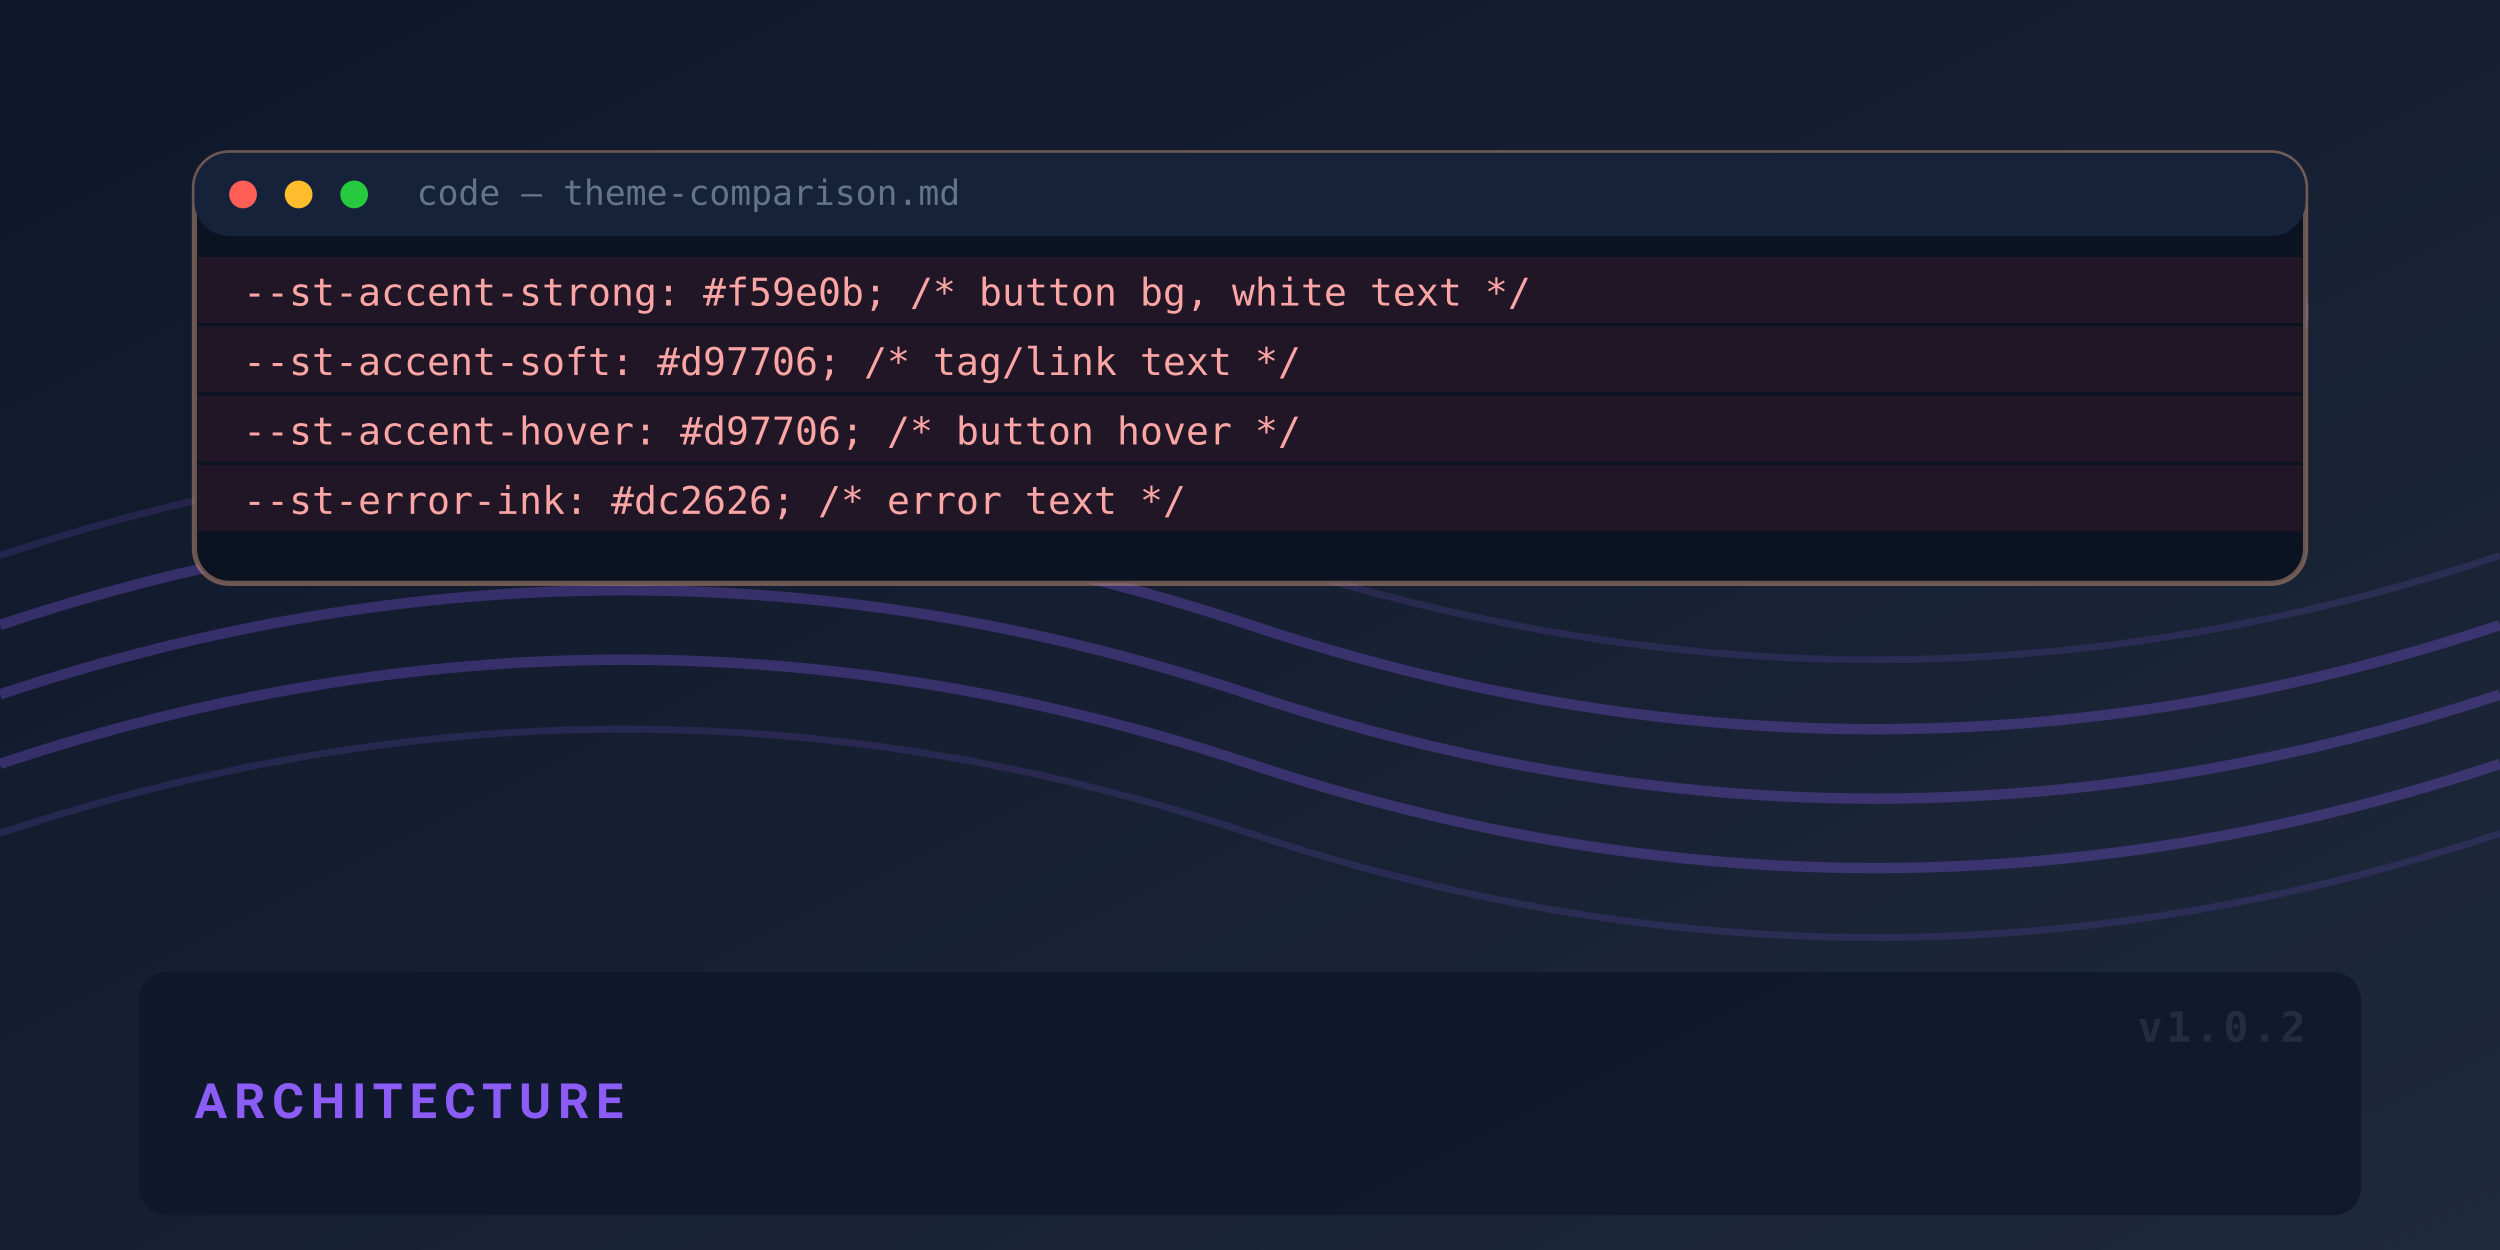
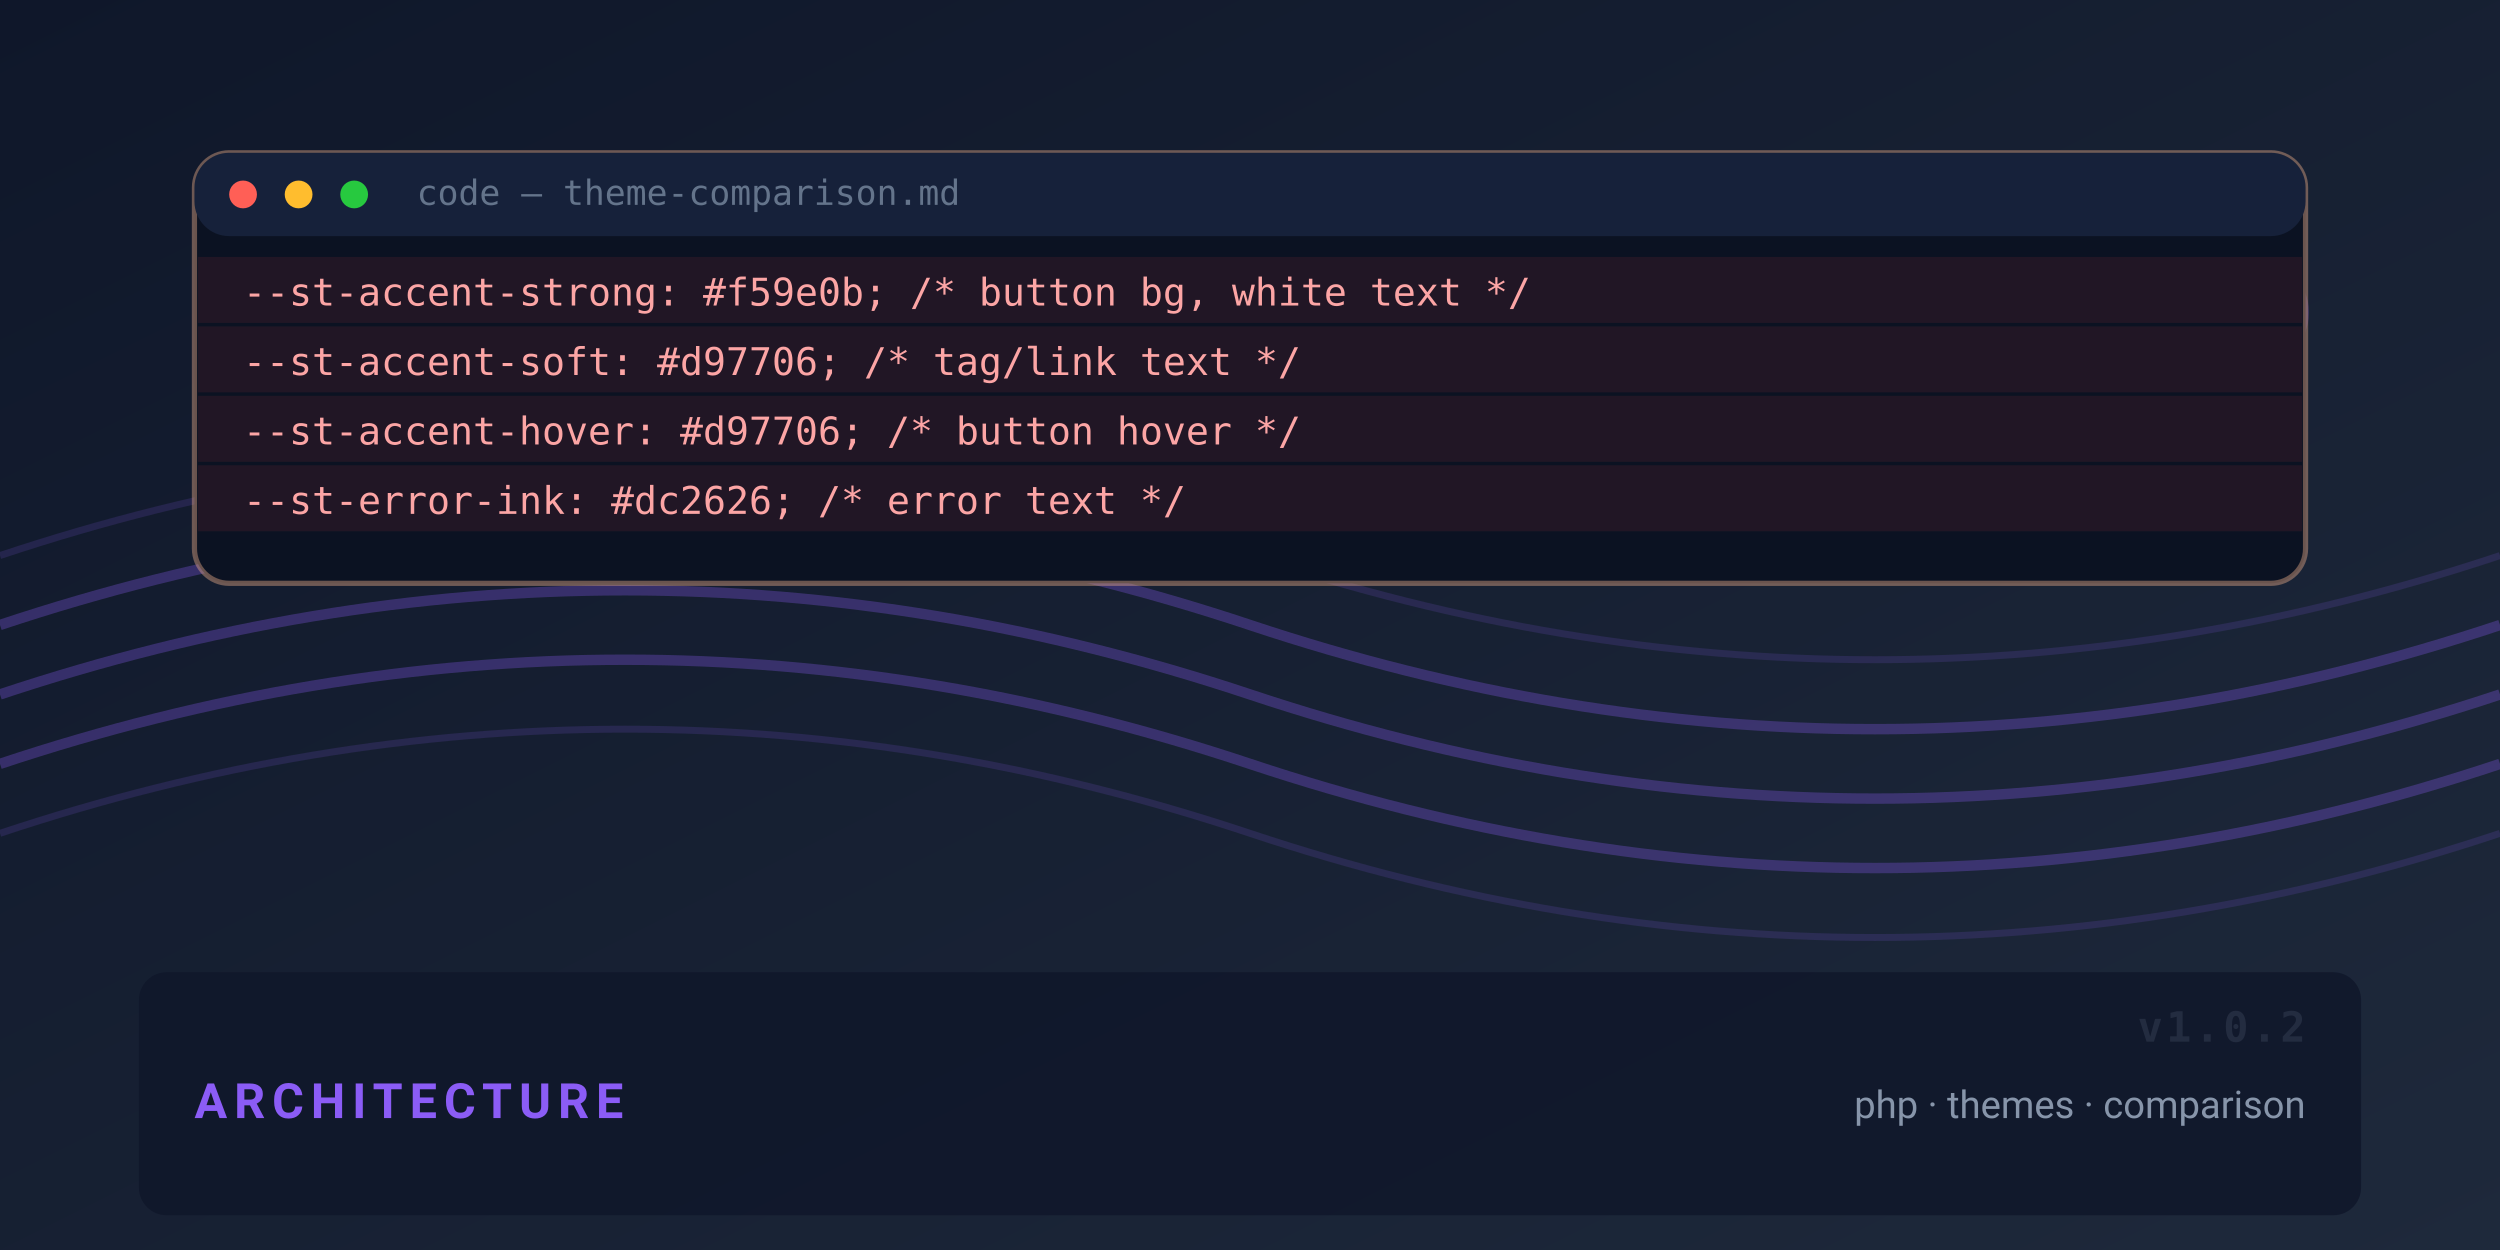
<svg xmlns="http://www.w3.org/2000/svg" viewBox="0 0 720 360" width="720" height="360">
  <defs>
    <linearGradient id="bg" x1="0%" y1="0%" x2="100%" y2="100%">
      <stop offset="0%" style="stop-color:#0f172a" />
      <stop offset="100%" style="stop-color:#1e293b" />
    </linearGradient>
  </defs>
  <rect width="720" height="360" fill="url(#bg)" />
  <g opacity="0.3" stroke="#8b5cf6" stroke-width="3" fill="none">
    <path d="M0,180 Q180,120 360,180 T720,180" />
    <path d="M0,200 Q180,140 360,200 T720,200" />
    <path d="M0,220 Q180,160 360,220 T720,220" />
  </g>
  <g opacity="0.15" stroke="#8b5cf6" stroke-width="2" fill="none">
    <path d="M0,160 Q180,100 360,160 T720,160" />
    <path d="M0,240 Q180,180 360,240 T720,240" />
  </g>
  <g fill="#8b5cf6" opacity="0.2">
    <circle cx="100" cy="100" r="30" />
    <circle cx="300" cy="80" r="20" />
    <circle cx="500" cy="120" r="25" />
    <circle cx="650" cy="90" r="15" />
  </g>
  <g>
    <rect x="56" y="44" width="608" height="124" rx="10" fill="#0b1222" stroke="#DEA584" stroke-opacity="0.45" stroke-width="1.5" />
    <rect x="56" y="44" width="608" height="24" rx="10" fill="#16213a" />
    <circle cx="70" cy="56" r="4" fill="#ff5f56" />
    <circle cx="86" cy="56" r="4" fill="#ffbd2e" />
    <circle cx="102" cy="56" r="4" fill="#27c93f" />
    <text x="120" y="59" font-family="monospace" font-size="10" fill="#64748b">code — theme-comparison.md</text>
    <rect x="57" y="74" width="606" height="19" fill="#ef4444" fill-opacity="0.10" />
    <text x="70" y="88" font-family="monospace" font-size="11" fill="#fca5a5">--st-accent-strong: #f59e0b;  /* button bg, white text */</text>
    <rect x="57" y="94" width="606" height="19" fill="#ef4444" fill-opacity="0.10" />
    <text x="70" y="108" font-family="monospace" font-size="11" fill="#fca5a5">--st-accent-soft: #d97706;    /* tag/link text */</text>
    <rect x="57" y="114" width="606" height="19" fill="#ef4444" fill-opacity="0.10" />
    <text x="70" y="128" font-family="monospace" font-size="11" fill="#fca5a5">--st-accent-hover: #d97706;   /* button hover */</text>
    <rect x="57" y="134" width="606" height="19" fill="#ef4444" fill-opacity="0.10" />
    <text x="70" y="148" font-family="monospace" font-size="11" fill="#fca5a5">--st-error-ink: #dc2626;      /* error text */</text>
  </g>
  <text x="664" y="300" text-anchor="end" font-family="monospace" font-size="12" font-weight="bold" letter-spacing="1" fill="#94a3b8" opacity="0.85">v1.0.2</text>
  <rect x="40" y="280" width="640" height="70" rx="8" fill="#0f172a" fill-opacity="0.82" />
  <text x="56" y="322" font-family="Segoe UI, Roboto, sans-serif" font-size="14" font-weight="bold" letter-spacing="2" fill="#8b5cf6">ARCHITECTURE</text>
+   <text x="664" y="322" text-anchor="end" font-family="Segoe UI, Roboto, sans-serif" font-size="11" fill="#94a3b8" opacity="0.9">php · themes · comparison</text>
</svg>
